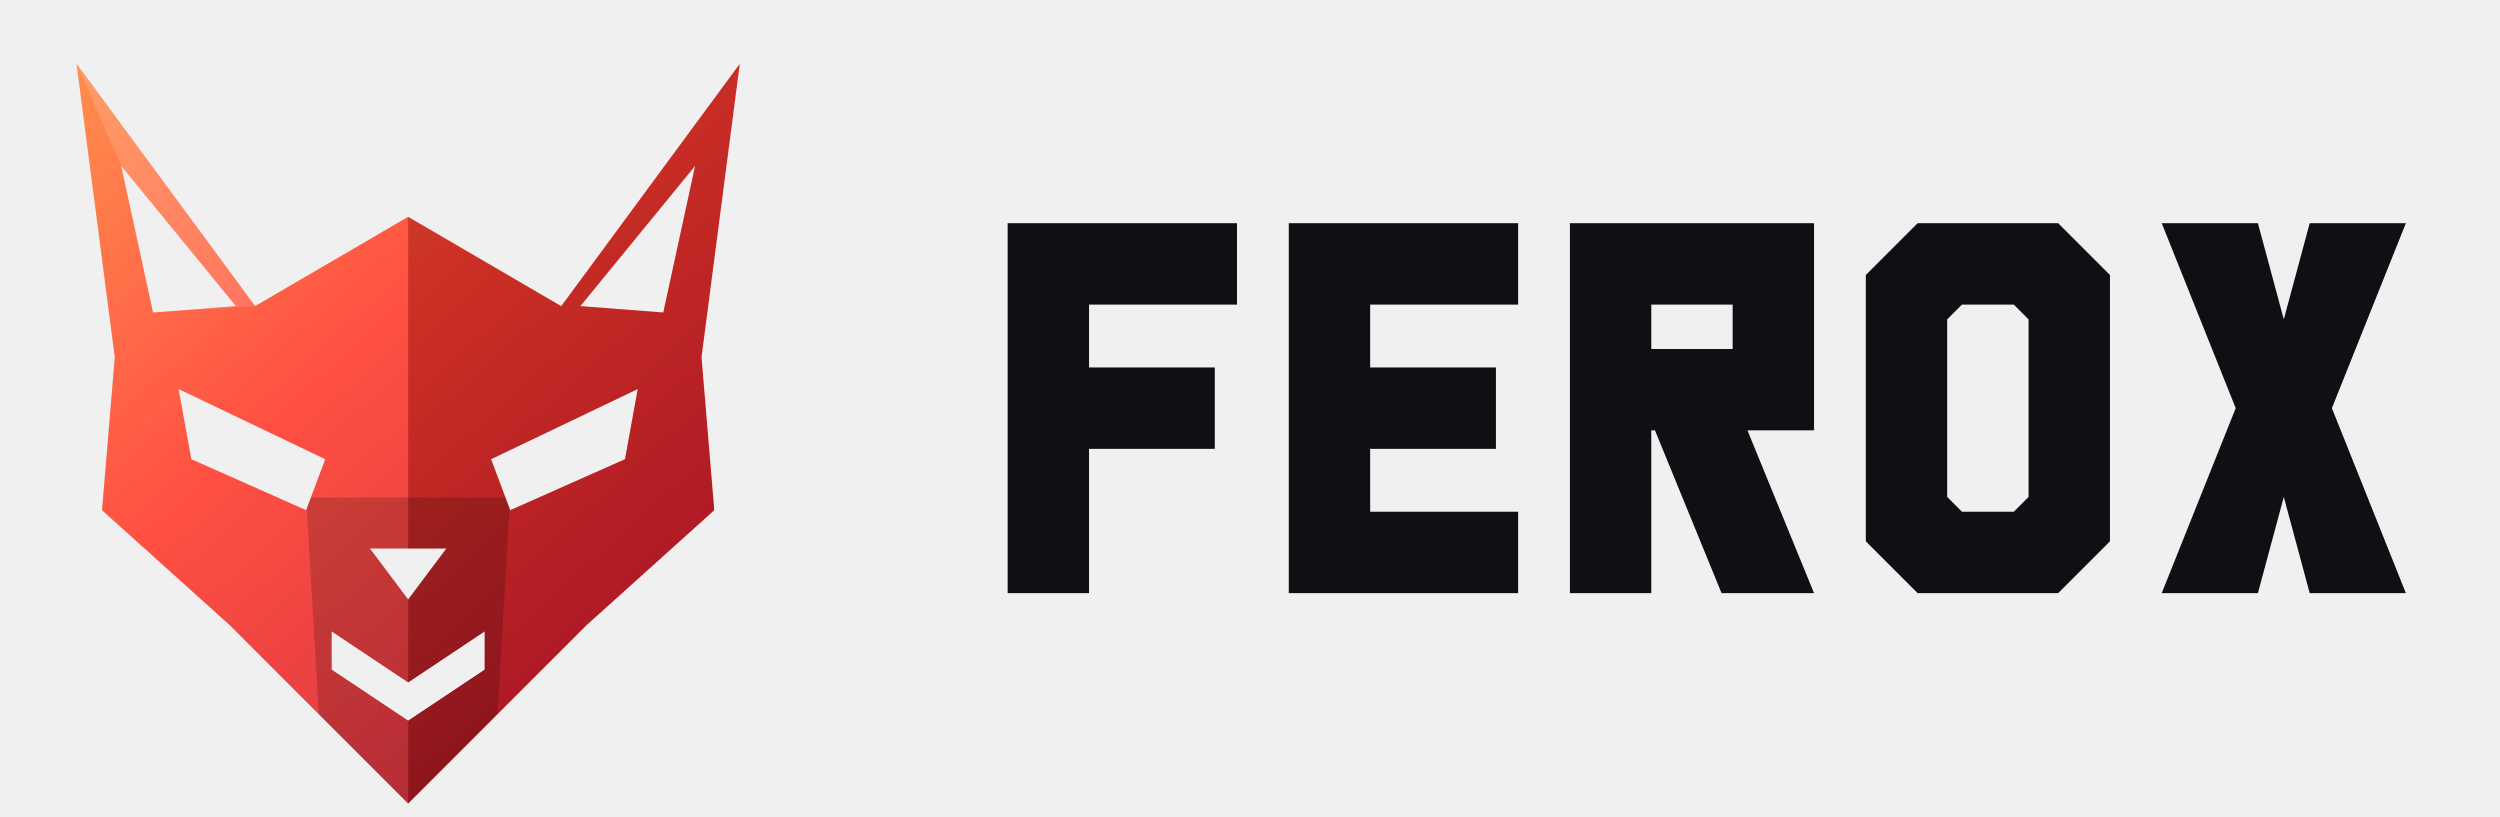
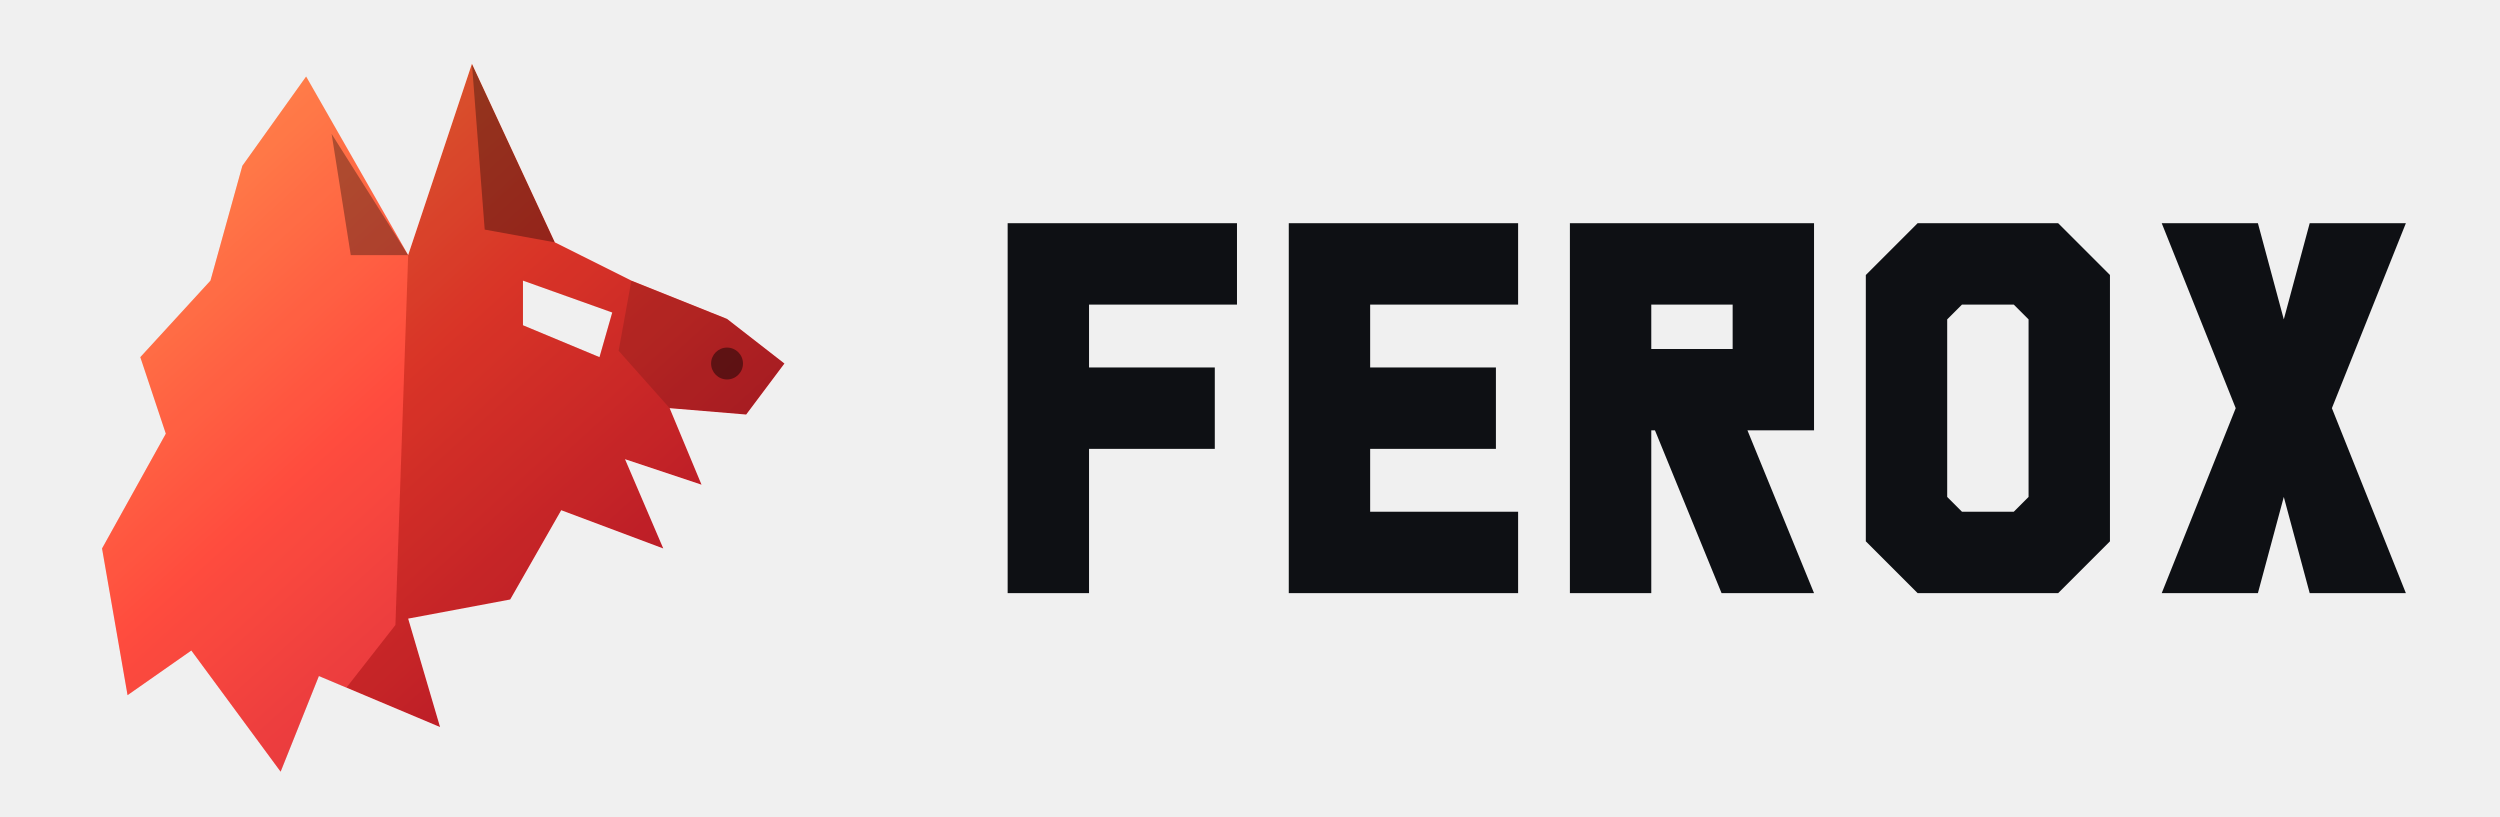
<svg xmlns="http://www.w3.org/2000/svg" viewBox="0 0 392 128" role="img" aria-label="FEROX">
  <defs>
-     <linearGradient id="fxEmber" x1="8" y1="4" x2="118" y2="126" gradientUnits="userSpaceOnUse">
+     <linearGradient id="fxEmber" x1="18" y1="10" x2="118" y2="120" gradientUnits="userSpaceOnUse">
      <stop offset="0" stop-color="#FF8A3D" />
-       <stop offset=".42" stop-color="#FF3D2E" />
+       <stop offset=".45" stop-color="#FF3D2E" />
      <stop offset="1" stop-color="#C40F2E" />
    </linearGradient>
    <clipPath id="fxHead" clipPathUnits="userSpaceOnUse">
-       <path clip-rule="evenodd" d="       M12 10 L40 48 L64 34 L88 48 L116 10 L110 56 L112 80 L92 98 L78 112 L64 126 L50 112 L36 98 L16 80 L18 56 Z       M19 26 L37 48 L24 49 Z       M109 26 L91 48 L104 49 Z       M28 61 L51 72 L48 80 L30 72 Z       M100 61 L77 72 L80 80 L98 72 Z       M58 86 L70 86 L64 94 Z       M52 99 L64 107 L76 99 L76 105 L64 113 L52 105 Z" />
+       <path clip-rule="evenodd" d="M48 12 L64 40 L74 10 L87 38 L99 44 L114 50 L123 57 L117 65 L105 64 L110 76 L98 72 L104 86 L88 80 L80 94 L64 97 L69 114 L50 106 L44 121 L30 102 L20 109 L16 86 L26 68 L22 56 L33 44 L38 26 Z M82 44 L96 49 L94 56 L82 51 Z" />
    </clipPath>
  </defs>
  <g clip-path="url(#fxHead)">
    <rect width="128" height="128" fill="url(#fxEmber)" />
-     <path d="M64 34 L88 48 L116 10 L110 56 L112 80 L92 98 L78 112 L64 126 L50 112 L36 98 L16 80 L18 56 Z" fill="#000" opacity="0" />
-     <path d="M64 34 L88 48 L116 10 L110 56 L112 80 L92 98 L78 112 L64 126 Z" fill="#000" opacity=".2" />
-     <path d="M64 34 L40 48 L12 10 L18 56 L16 80 L36 98 L50 112 L64 126 Z" fill="#fff" opacity=".1" />
-     <path d="M48 78 L80 78 L78 112 L64 126 L50 112 Z" fill="#000" opacity=".18" />
-     <path d="M12 10 L40 48 L24 49 L19 26 Z" fill="#fff" opacity=".14" />
+     <path d="M64 40 L74 10 L87 38 L99 44 L114 50 L123 57 L117 65 L105 64 L110 76 L98 72 L104 86 L88 80 L80 94 L64 97 L69 114 L50 106 L44 121 L62 98 Z" fill="#000" opacity=".15" />
+     <path d="M48 12 L64 40 L62 98 L44 121 L30 102 L20 109 L16 86 L26 68 L22 56 L33 44 L38 26 Z" fill="#fff" opacity=".08" />
+     <path d="M52 21 L64 40 L55 40 Z" fill="#000" opacity=".32" />
+     <path d="M74 10 L87 38 L76 36 Z" fill="#000" opacity=".32" />
+     <path d="M99 44 L114 50 L123 57 L117 65 L105 64 L97 55 Z" fill="#000" opacity=".13" />
+     <circle cx="114" cy="57" r="2.5" fill="#000" opacity=".45" />
  </g>
  <g transform="translate(158 35) scale(.58)">
    <path fill="#0E1014" fill-rule="evenodd" d="M0 0H62V22H22V39H56V61H22V100H0Z M76 0H138V22H98V39H132V61H98V78H138V100H76Z M152 0H218V56H200L218 100H193L175 56H174V100H152Z M174 22H196V34H174Z M246 0H284L298 14V86L284 100H246L232 86V14Z M254 26L258 22H272L276 26V74L272 78H258L254 74Z M312 0H338L345 26L352 0H378L358 50L378 100H352L345 74L338 100H312L332 50Z" />
  </g>
</svg>
